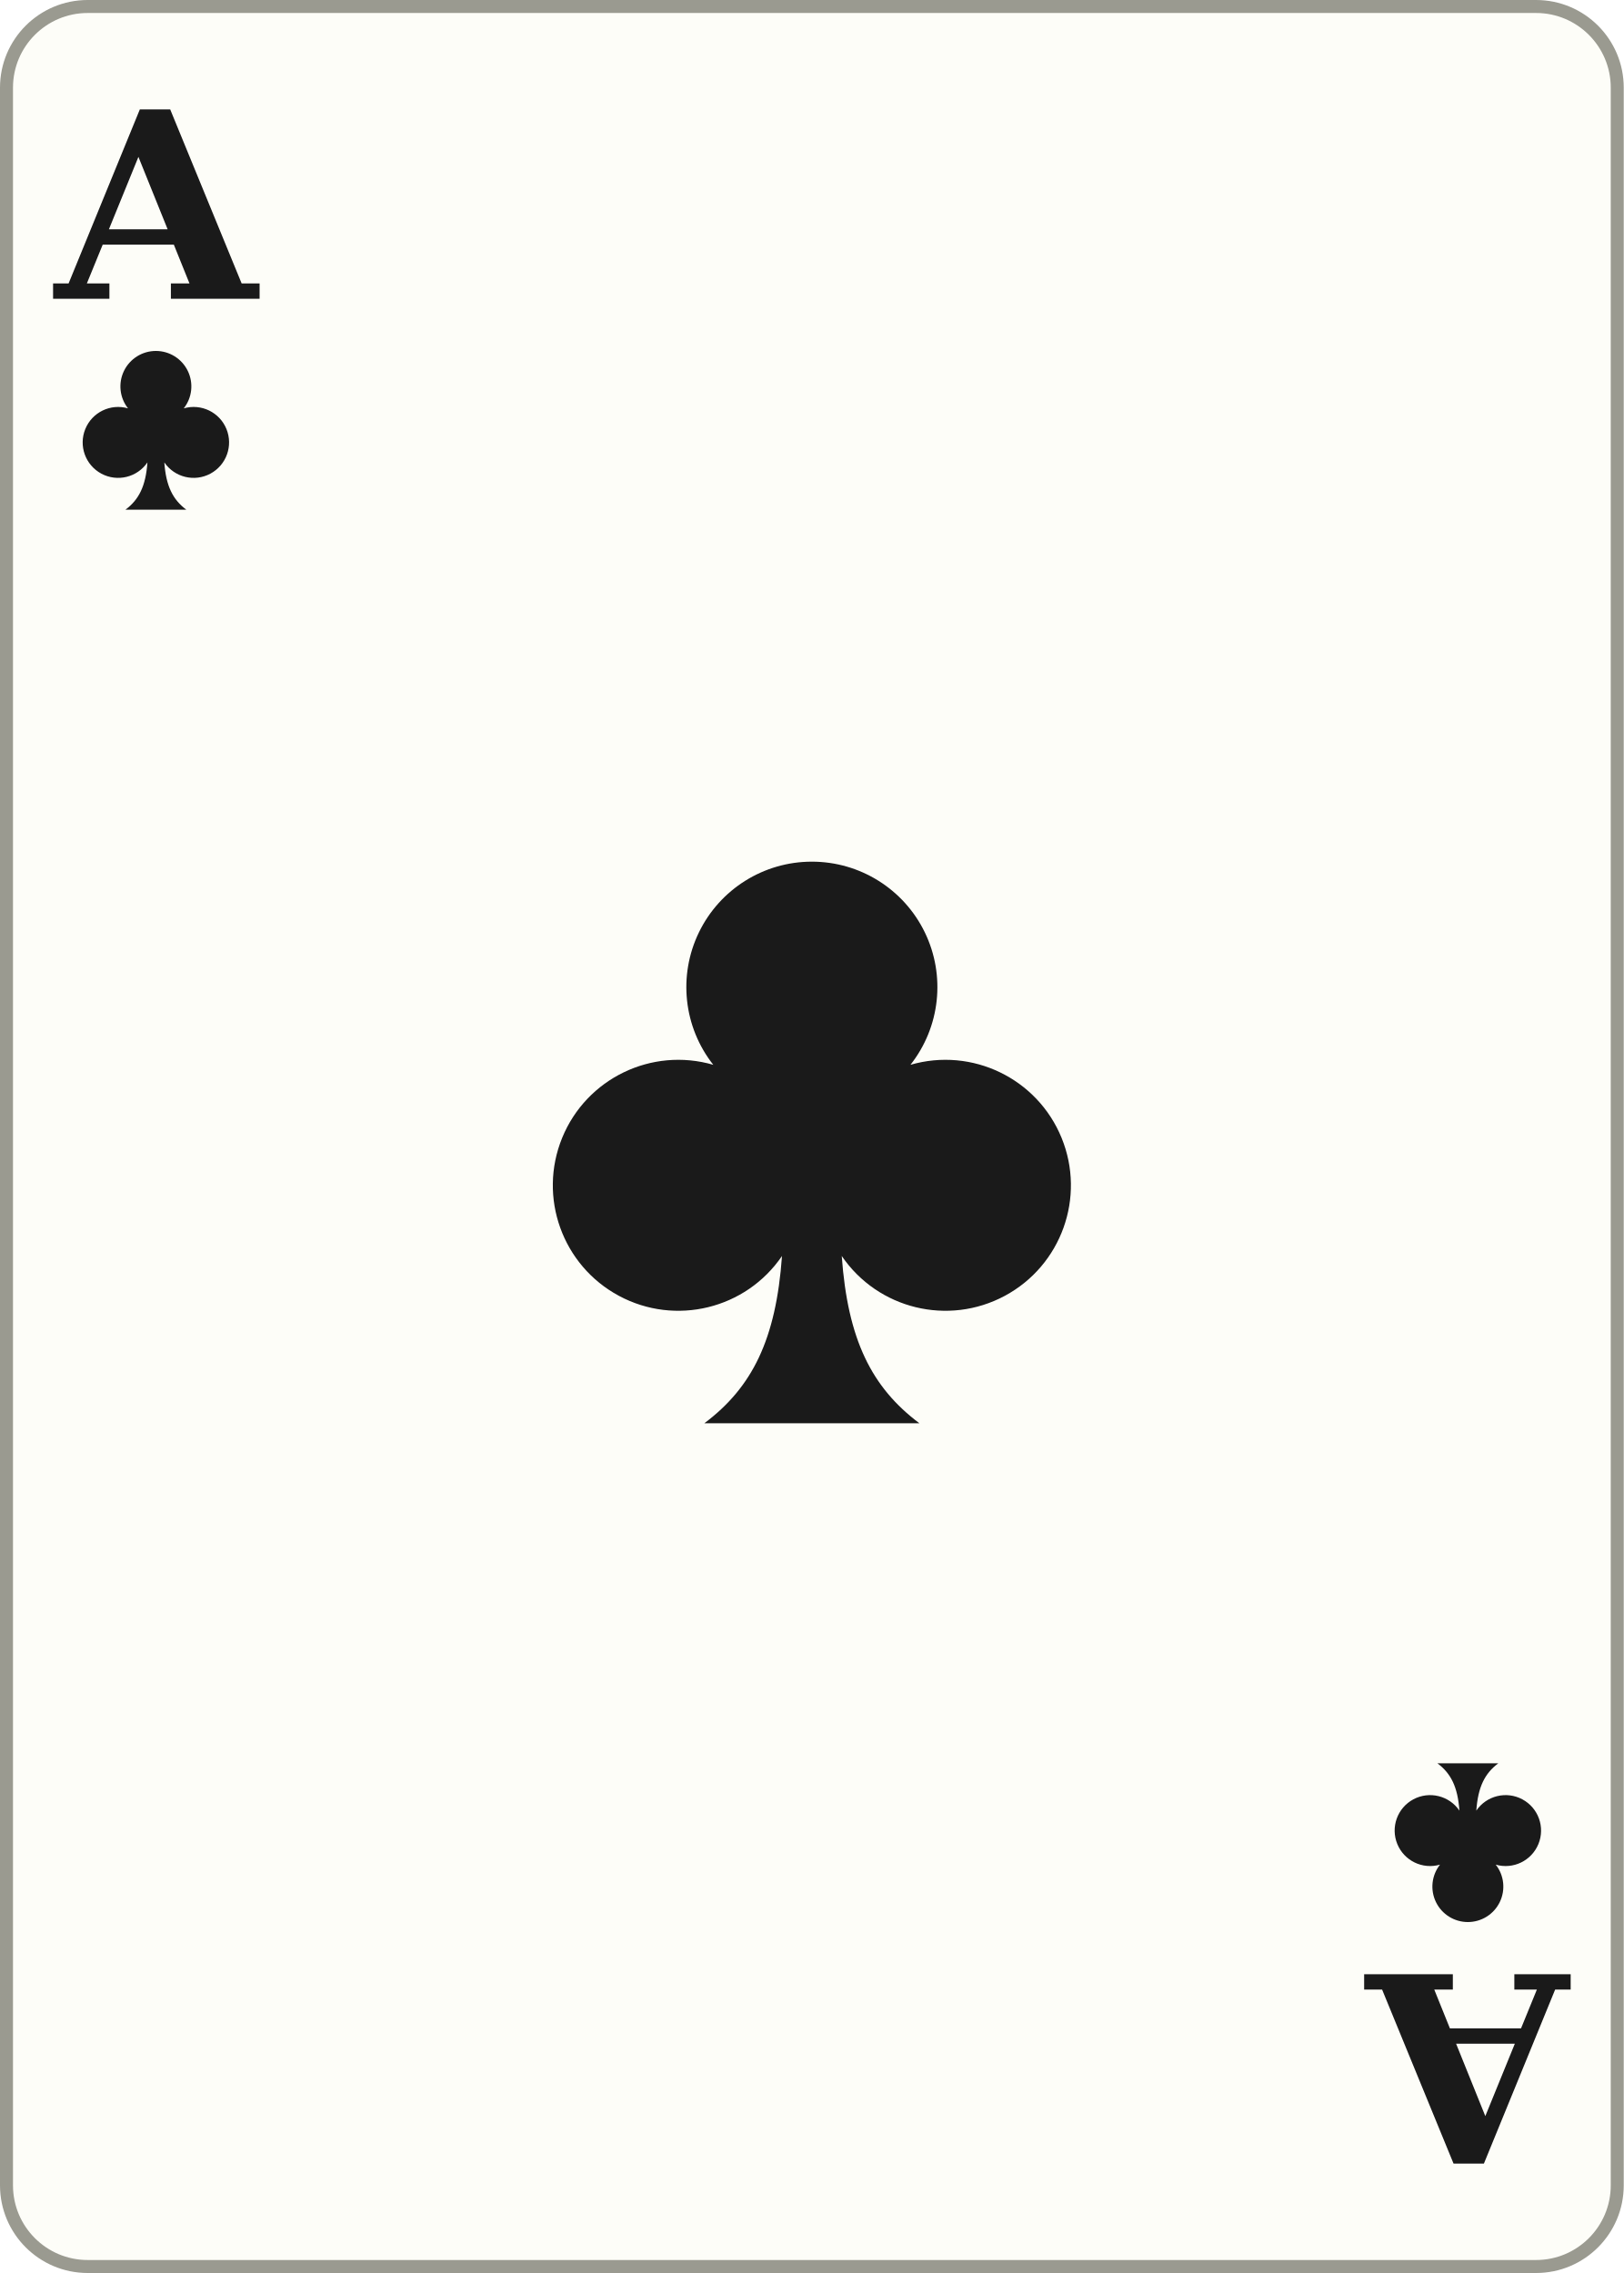
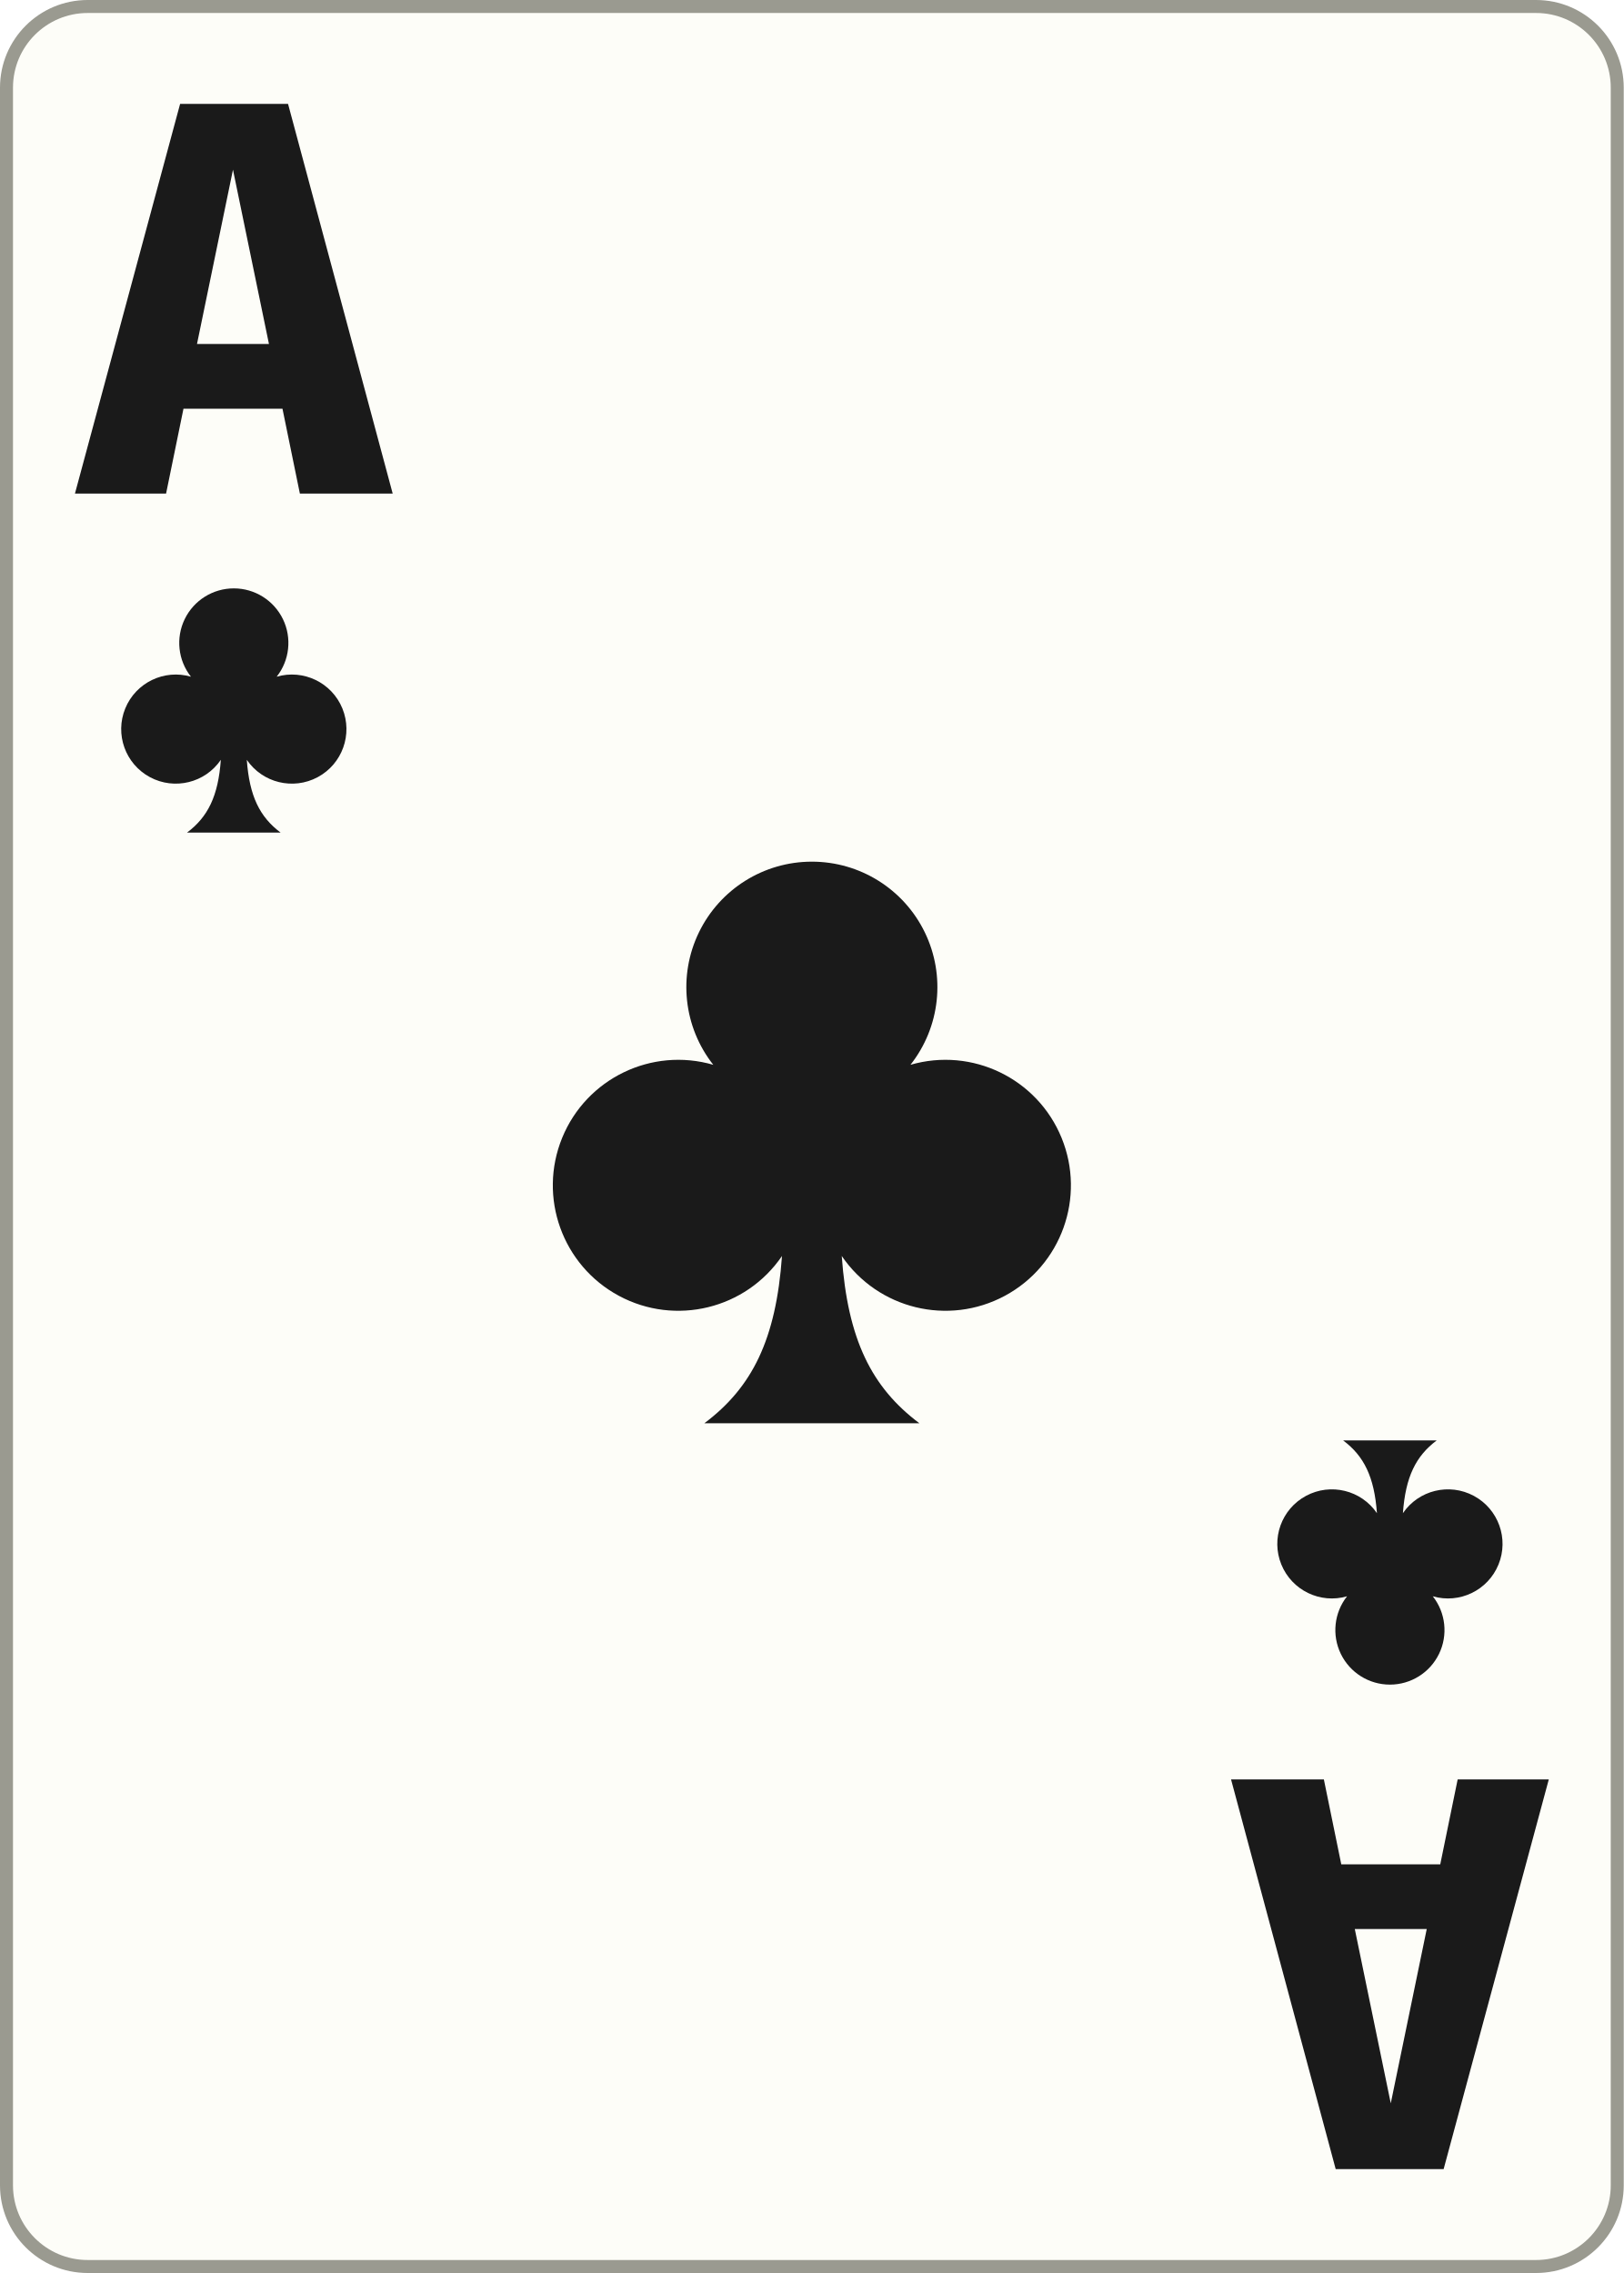
<svg xmlns="http://www.w3.org/2000/svg" viewBox="0 0 250 350" width="250" height="350">
  <rect x="1" y="1" width="248" height="348" rx="12.5" fill="#fdfdf8" stroke="#9a9a90" stroke-width="2" />
  <g>
-     <text x="24" y="46" font-family="'DejaVu Serif', Georgia, 'Times New Roman', serif" font-size="40" font-weight="bold" fill="#1a1a1a" text-anchor="middle">A</text>
-     <path d="M50 4 A 21 21 0 0 1 66.5 38 A 21 21 0 1 1 55 70 C 56 84 60 92 68 98 L 32 98 C 40 92 44 84 45 70 A 21 21 0 1 1 33.5 38 A 21 21 0 0 1 50 4 Z" fill="#1a1a1a" transform="translate(11.00 53.00) scale(0.26)" />
+     <path d="M24.46 0L10.17 0L7.49-13.07L-7.75-13.07L-10.43 0L-24.46 0L-8.27-60L8.35-60L24.46 0M-0.13-49.87L-5.67-23.03L5.41-23.03" fill="#1a1a1a" transform="translate(36 76)" />
+     <path d="M50 4 A 21 21 0 0 1 66.5 38 A 21 21 0 1 1 55 70 C 56 84 60 92 68 98 L 32 98 C 40 92 44 84 45 70 A 21 21 0 1 1 33.5 38 A 21 21 0 0 1 50 4 Z" fill="#1a1a1a" transform="translate(16.00 89.00) scale(0.4)" />
  </g>
  <g transform="rotate(180 125 175)">
-     <text x="24" y="46" font-family="'DejaVu Serif', Georgia, 'Times New Roman', serif" font-size="40" font-weight="bold" fill="#1a1a1a" text-anchor="middle">A</text>
-     <path d="M50 4 A 21 21 0 0 1 66.5 38 A 21 21 0 1 1 55 70 C 56 84 60 92 68 98 L 32 98 C 40 92 44 84 45 70 A 21 21 0 1 1 33.5 38 A 21 21 0 0 1 50 4 Z" fill="#1a1a1a" transform="translate(11.00 53.00) scale(0.26)" />
+     <path d="M24.46 0L10.17 0L7.49-13.07L-7.75-13.07L-10.43 0L-24.46 0L-8.27-60L8.35-60L24.46 0M-0.13-49.87L-5.67-23.03L5.41-23.03" fill="#1a1a1a" transform="translate(36 76)" />
+     <path d="M50 4 A 21 21 0 0 1 66.5 38 A 21 21 0 1 1 55 70 C 56 84 60 92 68 98 L 32 98 C 40 92 44 84 45 70 A 21 21 0 1 1 33.5 38 A 21 21 0 0 1 50 4 Z" fill="#1a1a1a" transform="translate(16.00 89.00) scale(0.4)" />
  </g>
  <path d="M50 4 A 21 21 0 0 1 66.5 38 A 21 21 0 1 1 55 70 C 56 84 60 92 68 98 L 32 98 C 40 92 44 84 45 70 A 21 21 0 1 1 33.5 38 A 21 21 0 0 1 50 4 Z" fill="#1a1a1a" transform="translate(79.00 129.00) scale(0.92)" />
</svg>
